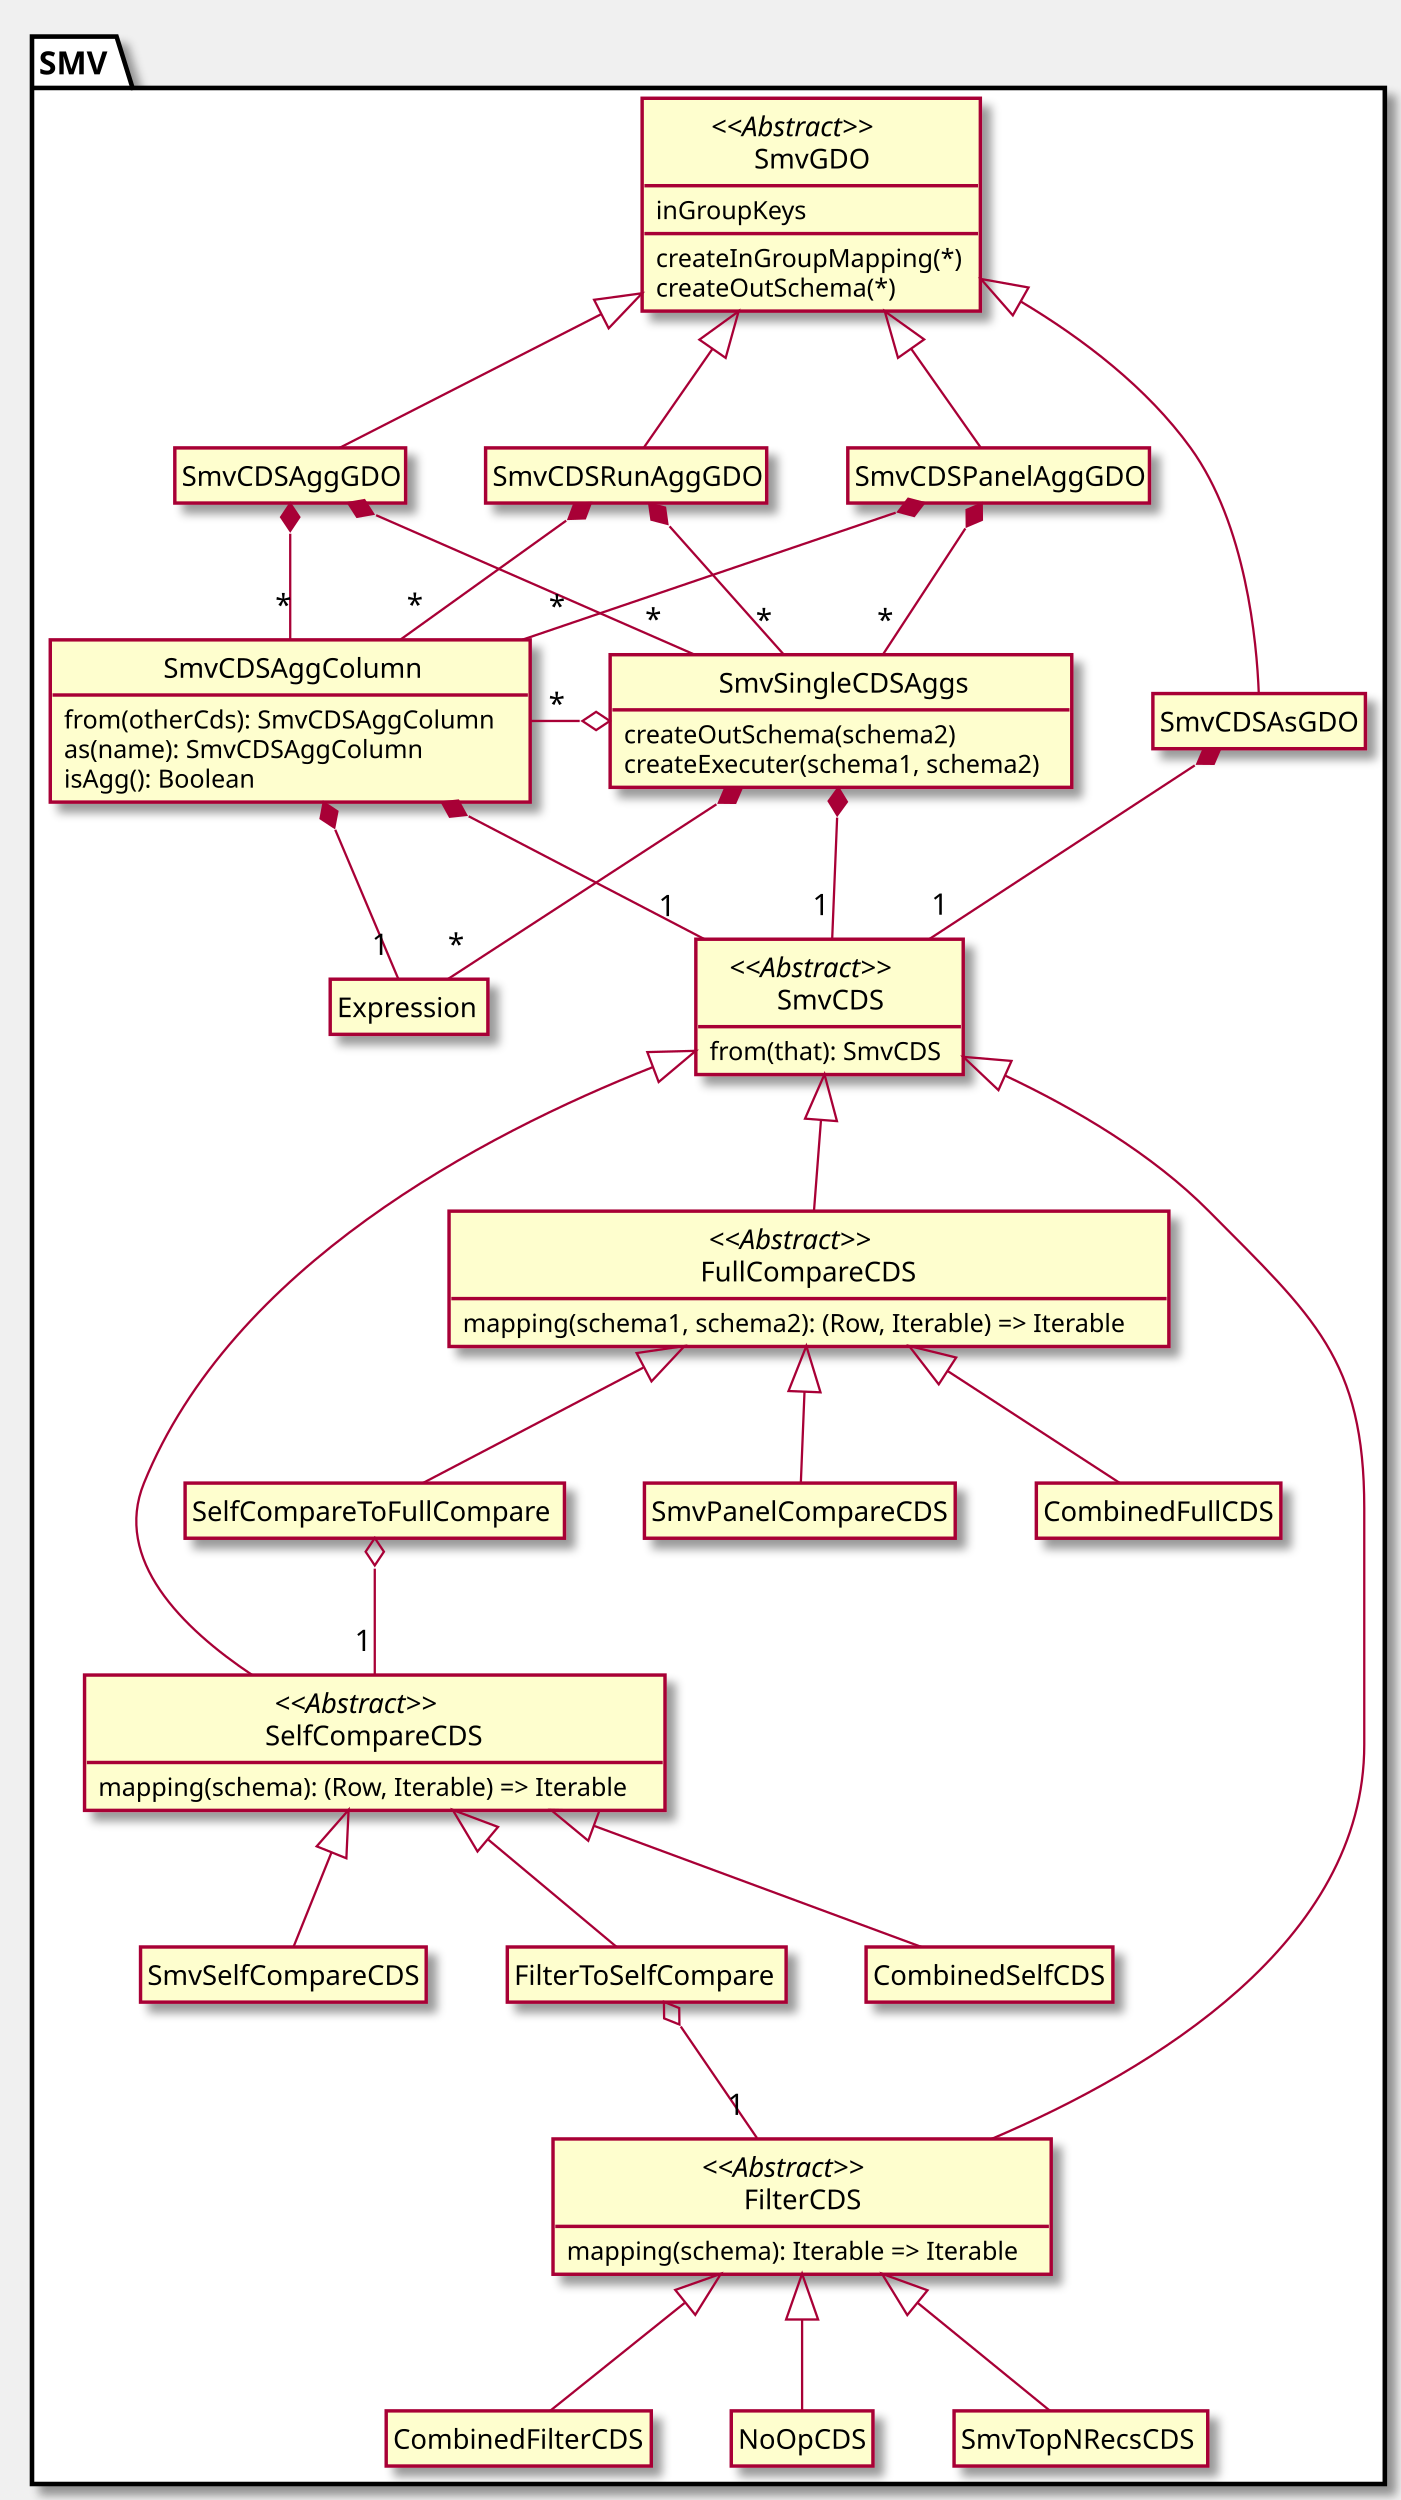
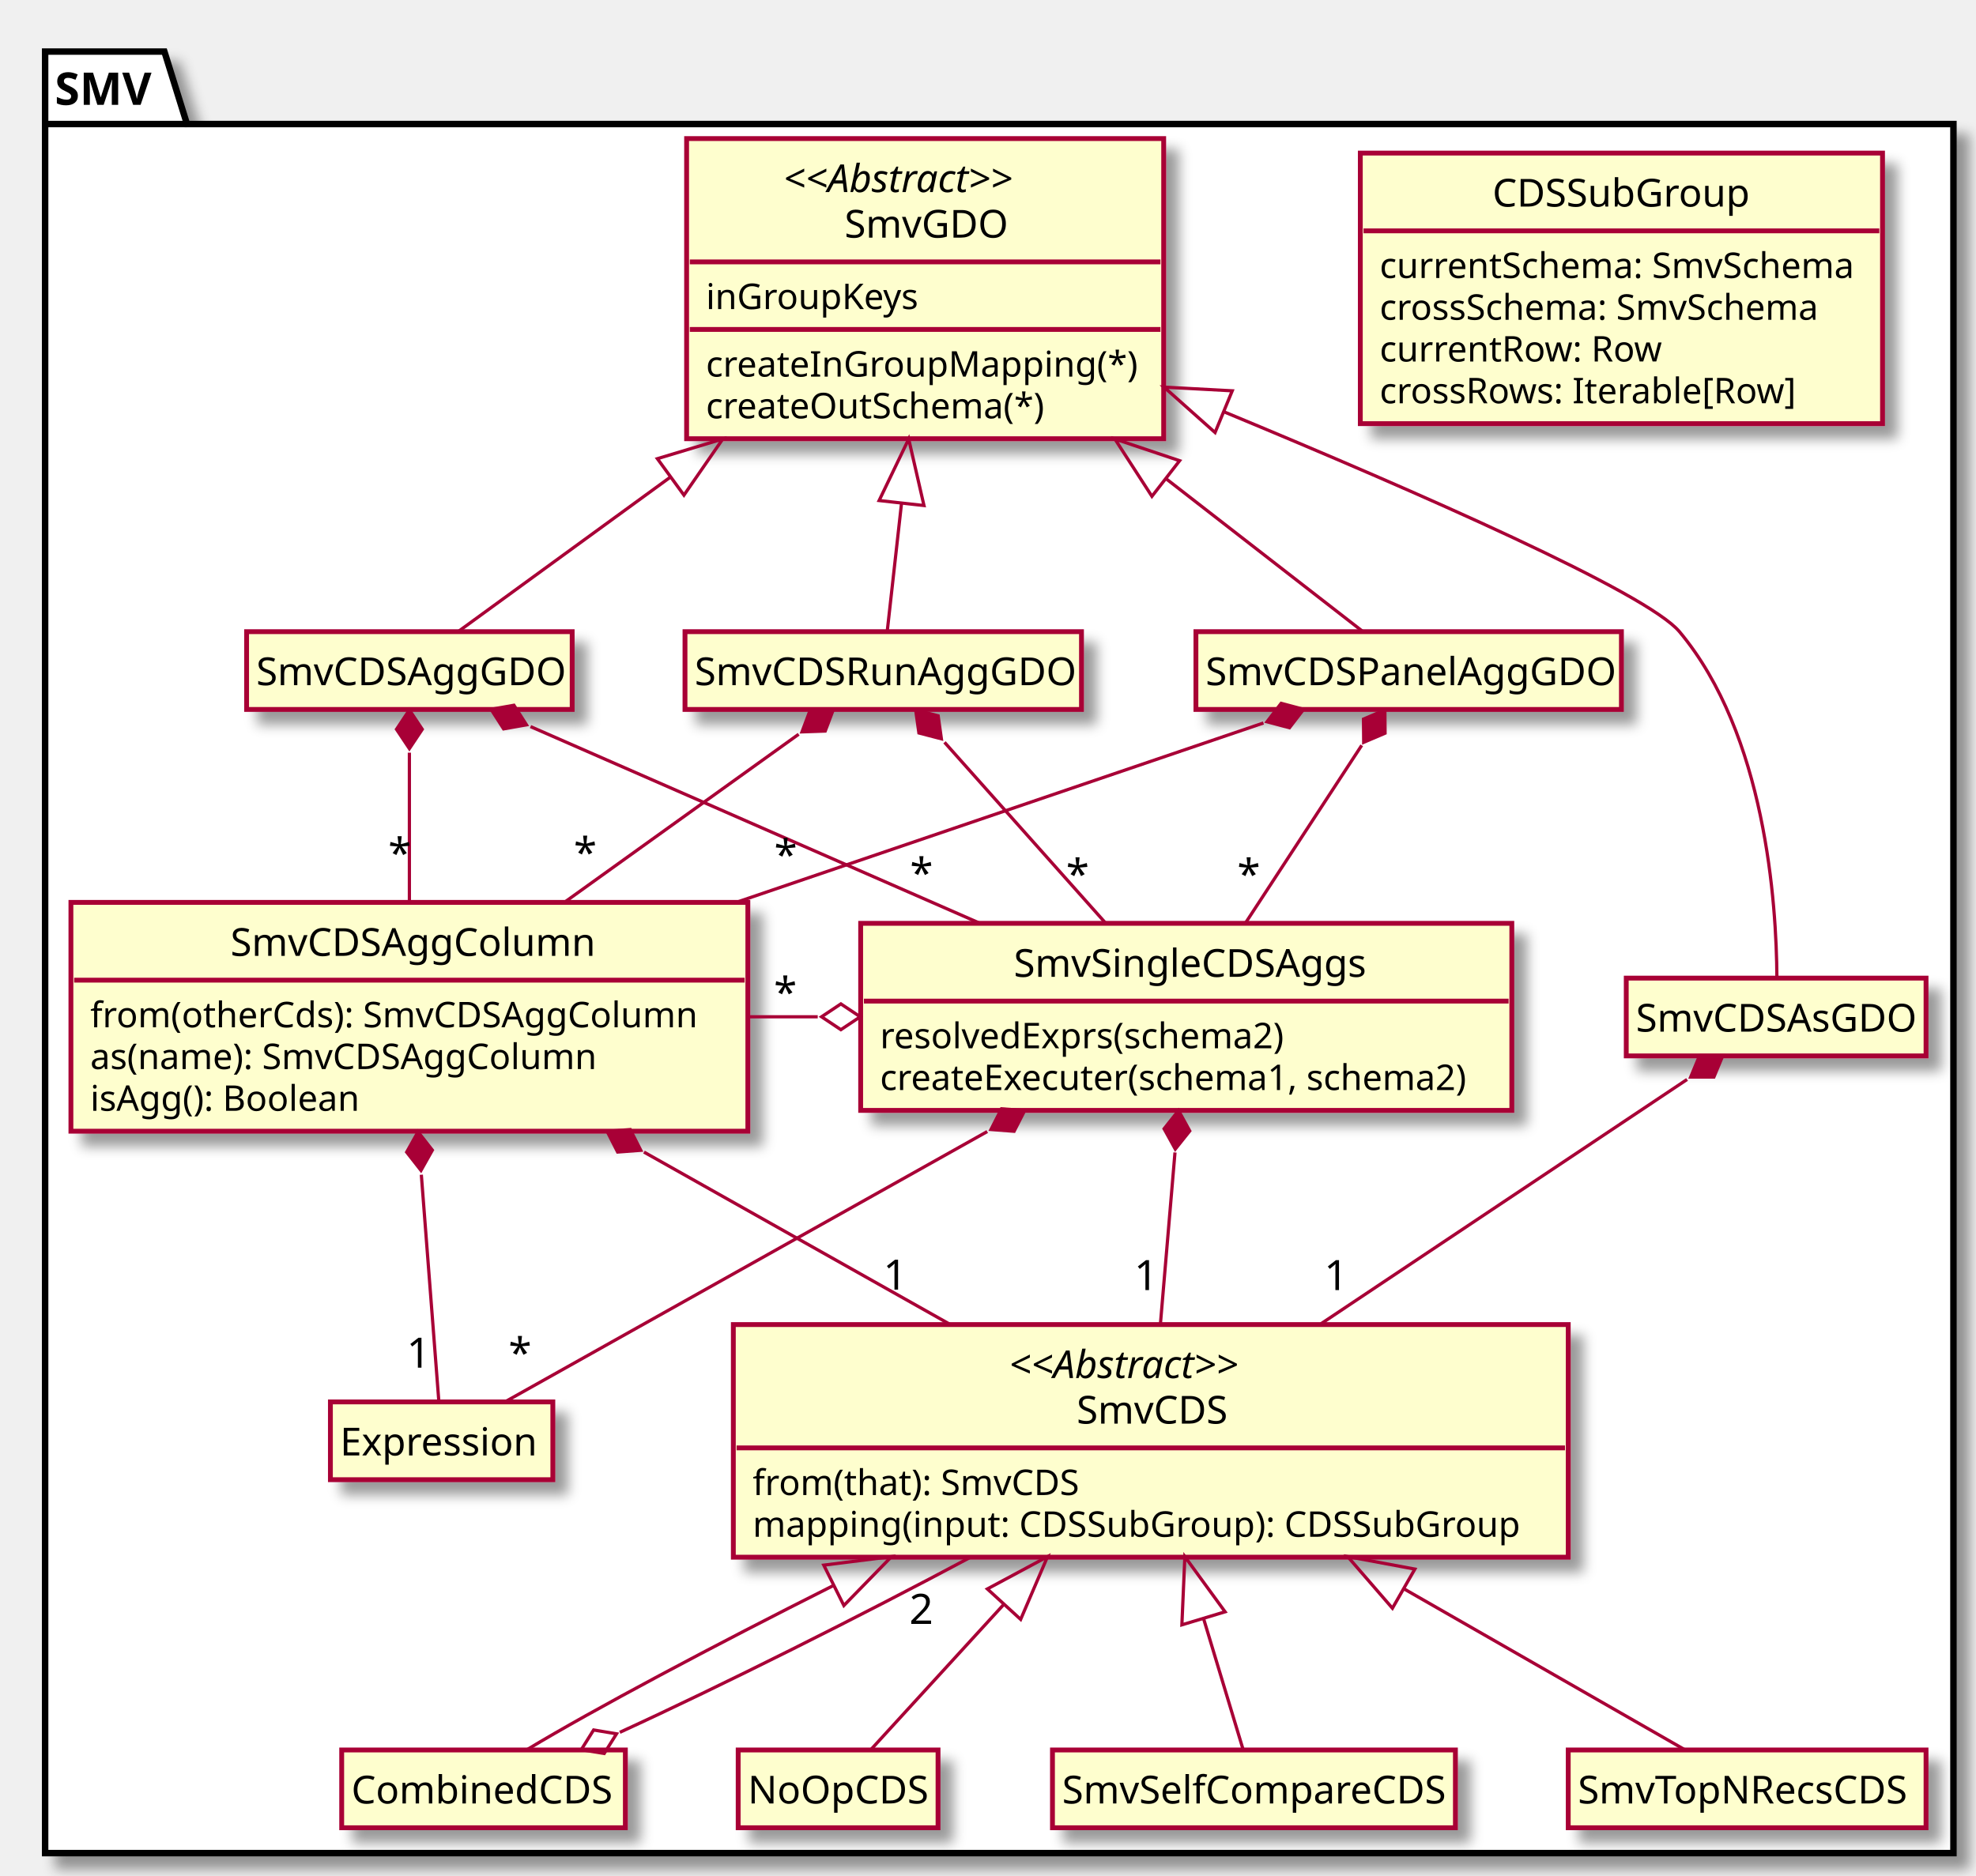
- <svg xmlns="http://www.w3.org/2000/svg" height="1094pt" style="width:613px;height:1094px;" version="1.1" viewBox="0 0 613 1094" width="613pt">
+ <svg xmlns="http://www.w3.org/2000/svg" height="582pt" style="width:613px;height:582px;" version="1.1" viewBox="0 0 613 582" width="613pt">
  <defs>
    <filter height="300%" id="f1" width="300%" x="-1" y="-1">
      <feGaussianBlur result="blurOut" stdDeviation="2.0" />
      <feColorMatrix in="blurOut" result="blurOut2" type="matrix" values="0 0 0 0 0 0 0 0 0 0 0 0 0 0 0 0 0 0 .4 0" />
      <feOffset dx="4.0" dy="4.0" in="blurOut2" result="blurOut3" />
      <feBlend in="SourceGraphic" in2="blurOut3" mode="normal" />
    </filter>
  </defs>
  <g>
-     <polygon fill="#FFFFFF" filter="url(#f1)" points="14,16,51,16,58,38.488,606,38.488,606,1087,14,1087,14,16" style="stroke: #000000; stroke-width: 2.0;" />
+     <polygon fill="#FFFFFF" filter="url(#f1)" points="14,16,51,16,58,38.488,606,38.488,606,575,14,575,14,16" style="stroke: #000000; stroke-width: 2.0;" />
    <line style="stroke: #000000; stroke-width: 2.0;" x1="14" x2="58" y1="38.488" y2="38.488" />
    <text fill="#000000" font-family="sans-serif" font-size="14" font-weight="bold" lengthAdjust="spacingAndGlyphs" textLength="31" x="17" y="32.535">SMV</text>
-     <rect fill="#FEFECE" filter="url(#f1)" height="59.221" style="stroke: #A80036; stroke-width: 1.5;" width="117" x="304.5" y="411" />
-     <text fill="#000000" font-family="sans-serif" font-size="12" font-style="italic" lengthAdjust="spacingAndGlyphs" textLength="88" x="319" y="427.602">&lt;&lt;Abstract&gt;&gt;</text>
-     <text fill="#000000" font-family="sans-serif" font-size="12" lengthAdjust="spacingAndGlyphs" textLength="46" x="340" y="441.734">SmvCDS</text>
-     <line style="stroke: #A80036; stroke-width: 1.5;" x1="305.5" x2="420.5" y1="449.266" y2="449.266" />
-     <text fill="#000000" font-family="sans-serif" font-size="11" lengthAdjust="spacingAndGlyphs" textLength="105" x="310.5" y="463.9">from(that): SmvCDS</text>
-     <rect fill="#FEFECE" filter="url(#f1)" height="59.221" style="stroke: #A80036; stroke-width: 1.5;" width="315" x="196.5" y="530" />
-     <text fill="#000000" font-family="sans-serif" font-size="12" font-style="italic" lengthAdjust="spacingAndGlyphs" textLength="88" x="310" y="546.602">&lt;&lt;Abstract&gt;&gt;</text>
-     <text fill="#000000" font-family="sans-serif" font-size="12" lengthAdjust="spacingAndGlyphs" textLength="95" x="306.5" y="560.734">FullCompareCDS</text>
-     <line style="stroke: #A80036; stroke-width: 1.5;" x1="197.5" x2="510.5" y1="568.266" y2="568.266" />
-     <text fill="#000000" font-family="sans-serif" font-size="11" lengthAdjust="spacingAndGlyphs" textLength="303" x="202.5" y="582.9">mapping(schema1, schema2): (Row, Iterable) =&gt; Iterable</text>
-     <rect fill="#FEFECE" filter="url(#f1)" height="59.221" style="stroke: #A80036; stroke-width: 1.5;" width="254" x="37" y="733" />
-     <text fill="#000000" font-family="sans-serif" font-size="12" font-style="italic" lengthAdjust="spacingAndGlyphs" textLength="88" x="120" y="749.602">&lt;&lt;Abstract&gt;&gt;</text>
-     <text fill="#000000" font-family="sans-serif" font-size="12" lengthAdjust="spacingAndGlyphs" textLength="96" x="116" y="763.734">SelfCompareCDS</text>
-     <line style="stroke: #A80036; stroke-width: 1.5;" x1="38" x2="290" y1="771.266" y2="771.266" />
-     <text fill="#000000" font-family="sans-serif" font-size="11" lengthAdjust="spacingAndGlyphs" textLength="242" x="43" y="785.9">mapping(schema): (Row, Iterable) =&gt; Iterable</text>
-     <rect fill="#FEFECE" filter="url(#f1)" height="59.221" style="stroke: #A80036; stroke-width: 1.5;" width="218" x="242" y="936" />
-     <text fill="#000000" font-family="sans-serif" font-size="12" font-style="italic" lengthAdjust="spacingAndGlyphs" textLength="88" x="307" y="952.602">&lt;&lt;Abstract&gt;&gt;</text>
-     <text fill="#000000" font-family="sans-serif" font-size="12" lengthAdjust="spacingAndGlyphs" textLength="51" x="325.5" y="966.734">FilterCDS</text>
-     <line style="stroke: #A80036; stroke-width: 1.5;" x1="243" x2="459" y1="974.266" y2="974.266" />
-     <text fill="#000000" font-family="sans-serif" font-size="11" lengthAdjust="spacingAndGlyphs" textLength="206" x="248" y="988.9">mapping(schema): Iterable =&gt; Iterable</text>
-     <rect fill="#FEFECE" filter="url(#f1)" height="24.133" style="stroke: #A80036; stroke-width: 1.5;" width="166" x="81" y="649" />
-     <text fill="#000000" font-family="sans-serif" font-size="12" lengthAdjust="spacingAndGlyphs" textLength="160" x="84" y="665.602">SelfCompareToFullCompare</text>
-     <rect fill="#FEFECE" filter="url(#f1)" height="24.133" style="stroke: #A80036; stroke-width: 1.5;" width="122" x="222" y="852" />
-     <text fill="#000000" font-family="sans-serif" font-size="12" lengthAdjust="spacingAndGlyphs" textLength="116" x="225" y="868.602">FilterToSelfCompare</text>
-     <rect fill="#FEFECE" filter="url(#f1)" height="24.133" style="stroke: #A80036; stroke-width: 1.5;" width="107" x="453.5" y="649" />
-     <text fill="#000000" font-family="sans-serif" font-size="12" lengthAdjust="spacingAndGlyphs" textLength="101" x="456.5" y="665.602">CombinedFullCDS</text>
-     <rect fill="#FEFECE" filter="url(#f1)" height="24.133" style="stroke: #A80036; stroke-width: 1.5;" width="108" x="379" y="852" />
-     <text fill="#000000" font-family="sans-serif" font-size="12" lengthAdjust="spacingAndGlyphs" textLength="102" x="382" y="868.602">CombinedSelfCDS</text>
-     <rect fill="#FEFECE" filter="url(#f1)" height="24.133" style="stroke: #A80036; stroke-width: 1.5;" width="116" x="169" y="1055" />
-     <text fill="#000000" font-family="sans-serif" font-size="12" lengthAdjust="spacingAndGlyphs" textLength="110" x="172" y="1071.602">CombinedFilterCDS</text>
-     <rect fill="#FEFECE" filter="url(#f1)" height="24.133" style="stroke: #A80036; stroke-width: 1.5;" width="62" x="320" y="1055" />
-     <text fill="#000000" font-family="sans-serif" font-size="12" lengthAdjust="spacingAndGlyphs" textLength="56" x="323" y="1071.602">NoOpCDS</text>
+     <rect fill="#FEFECE" filter="url(#f1)" height="83.953" style="stroke: #A80036; stroke-width: 1.5;" width="162" x="422" y="47.5" />
+     <text fill="#000000" font-family="sans-serif" font-size="12" lengthAdjust="spacingAndGlyphs" textLength="80" x="463" y="64.102">CDSSubGroup</text>
+     <line style="stroke: #A80036; stroke-width: 1.5;" x1="423" x2="583" y1="71.633" y2="71.633" />
+     <text fill="#000000" font-family="sans-serif" font-size="11" lengthAdjust="spacingAndGlyphs" textLength="150" x="428" y="86.268">currentSchema: SmvSchema</text>
+     <text fill="#000000" font-family="sans-serif" font-size="11" lengthAdjust="spacingAndGlyphs" textLength="140" x="428" y="99.223">crossSchema: SmvSchema</text>
+     <text fill="#000000" font-family="sans-serif" font-size="11" lengthAdjust="spacingAndGlyphs" textLength="90" x="428" y="112.178">currentRow: Row</text>
+     <text fill="#000000" font-family="sans-serif" font-size="11" lengthAdjust="spacingAndGlyphs" textLength="134" x="428" y="125.133">crossRows: Iterable[Row]</text>
+     <rect fill="#FEFECE" filter="url(#f1)" height="72.176" style="stroke: #A80036; stroke-width: 1.5;" width="259" x="227.5" y="411" />
+     <text fill="#000000" font-family="sans-serif" font-size="12" font-style="italic" lengthAdjust="spacingAndGlyphs" textLength="88" x="313" y="427.602">&lt;&lt;Abstract&gt;&gt;</text>
+     <text fill="#000000" font-family="sans-serif" font-size="12" lengthAdjust="spacingAndGlyphs" textLength="46" x="334" y="441.734">SmvCDS</text>
+     <line style="stroke: #A80036; stroke-width: 1.5;" x1="228.5" x2="485.5" y1="449.266" y2="449.266" />
+     <text fill="#000000" font-family="sans-serif" font-size="11" lengthAdjust="spacingAndGlyphs" textLength="105" x="233.5" y="463.9">from(that): SmvCDS</text>
+     <text fill="#000000" font-family="sans-serif" font-size="11" lengthAdjust="spacingAndGlyphs" textLength="247" x="233.5" y="476.856">mapping(input: CDSSubGroup): CDSSubGroup</text>
+     <rect fill="#FEFECE" filter="url(#f1)" height="24.133" style="stroke: #A80036; stroke-width: 1.5;" width="88" x="106" y="543" />
+     <text fill="#000000" font-family="sans-serif" font-size="12" lengthAdjust="spacingAndGlyphs" textLength="82" x="109" y="559.602">CombinedCDS</text>
+     <rect fill="#FEFECE" filter="url(#f1)" height="24.133" style="stroke: #A80036; stroke-width: 1.5;" width="62" x="229" y="543" />
+     <text fill="#000000" font-family="sans-serif" font-size="12" lengthAdjust="spacingAndGlyphs" textLength="56" x="232" y="559.602">NoOpCDS</text>
    <rect fill="#FEFECE" filter="url(#f1)" height="70.998" style="stroke: #A80036; stroke-width: 1.5;" width="210" x="22" y="280" />
    <text fill="#000000" font-family="sans-serif" font-size="12" lengthAdjust="spacingAndGlyphs" textLength="111" x="71.5" y="296.602">SmvCDSAggColumn</text>
    <line style="stroke: #A80036; stroke-width: 1.5;" x1="23" x2="231" y1="304.133" y2="304.133" />
    <text fill="#000000" font-family="sans-serif" font-size="11" lengthAdjust="spacingAndGlyphs" textLength="198" x="28" y="318.768">from(otherCds): SmvCDSAggColumn</text>
    <text fill="#000000" font-family="sans-serif" font-size="11" lengthAdjust="spacingAndGlyphs" textLength="163" x="28" y="331.723">as(name): SmvCDSAggColumn</text>
    <text fill="#000000" font-family="sans-serif" font-size="11" lengthAdjust="spacingAndGlyphs" textLength="87" x="28" y="344.678">isAgg(): Boolean</text>
-     <rect fill="#FEFECE" filter="url(#f1)" height="24.133" style="stroke: #A80036; stroke-width: 1.5;" width="69" x="144.5" y="428.5" />
-     <text fill="#000000" font-family="sans-serif" font-size="12" lengthAdjust="spacingAndGlyphs" textLength="63" x="147.5" y="445.102">Expression</text>
-     <rect fill="#FEFECE" filter="url(#f1)" height="24.133" style="stroke: #A80036; stroke-width: 1.5;" width="136" x="282" y="649" />
-     <text fill="#000000" font-family="sans-serif" font-size="12" lengthAdjust="spacingAndGlyphs" textLength="130" x="285" y="665.602">SmvPanelCompareCDS</text>
-     <rect fill="#FEFECE" filter="url(#f1)" height="24.133" style="stroke: #A80036; stroke-width: 1.5;" width="125" x="61.5" y="852" />
-     <text fill="#000000" font-family="sans-serif" font-size="12" lengthAdjust="spacingAndGlyphs" textLength="119" x="64.5" y="868.602">SmvSelfCompareCDS</text>
-     <rect fill="#FEFECE" filter="url(#f1)" height="24.133" style="stroke: #A80036; stroke-width: 1.5;" width="111" x="417.5" y="1055" />
-     <text fill="#000000" font-family="sans-serif" font-size="12" lengthAdjust="spacingAndGlyphs" textLength="105" x="420.5" y="1071.602">SmvTopNRecsCDS</text>
+     <rect fill="#FEFECE" filter="url(#f1)" height="24.133" style="stroke: #A80036; stroke-width: 1.5;" width="69" x="102.5" y="435" />
+     <text fill="#000000" font-family="sans-serif" font-size="12" lengthAdjust="spacingAndGlyphs" textLength="63" x="105.5" y="451.602">Expression</text>
+     <rect fill="#FEFECE" filter="url(#f1)" height="24.133" style="stroke: #A80036; stroke-width: 1.5;" width="125" x="326.5" y="543" />
+     <text fill="#000000" font-family="sans-serif" font-size="12" lengthAdjust="spacingAndGlyphs" textLength="119" x="329.5" y="559.602">SmvSelfCompareCDS</text>
+     <rect fill="#FEFECE" filter="url(#f1)" height="24.133" style="stroke: #A80036; stroke-width: 1.5;" width="111" x="486.5" y="543" />
+     <text fill="#000000" font-family="sans-serif" font-size="12" lengthAdjust="spacingAndGlyphs" textLength="105" x="489.5" y="559.602">SmvTopNRecsCDS</text>
    <rect fill="#FEFECE" filter="url(#f1)" height="58.043" style="stroke: #A80036; stroke-width: 1.5;" width="202" x="267" y="286.5" />
    <text fill="#000000" font-family="sans-serif" font-size="12" lengthAdjust="spacingAndGlyphs" textLength="107" x="314.5" y="303.102">SmvSingleCDSAggs</text>
    <line style="stroke: #A80036; stroke-width: 1.5;" x1="268" x2="468" y1="310.633" y2="310.633" />
-     <text fill="#000000" font-family="sans-serif" font-size="11" lengthAdjust="spacingAndGlyphs" textLength="150" x="273" y="325.268">createOutSchema(schema2)</text>
+     <text fill="#000000" font-family="sans-serif" font-size="11" lengthAdjust="spacingAndGlyphs" textLength="133" x="273" y="325.268">resolvedExprs(schema2)</text>
    <text fill="#000000" font-family="sans-serif" font-size="11" lengthAdjust="spacingAndGlyphs" textLength="190" x="273" y="338.223">createExecuter(schema1, schema2)</text>
-     <rect fill="#FEFECE" filter="url(#f1)" height="93.131" style="stroke: #A80036; stroke-width: 1.5;" width="148" x="281" y="43" />
-     <text fill="#000000" font-family="sans-serif" font-size="12" font-style="italic" lengthAdjust="spacingAndGlyphs" textLength="88" x="311" y="59.602">&lt;&lt;Abstract&gt;&gt;</text>
-     <text fill="#000000" font-family="sans-serif" font-size="12" lengthAdjust="spacingAndGlyphs" textLength="50" x="330" y="73.734">SmvGDO</text>
-     <line style="stroke: #A80036; stroke-width: 1.5;" x1="282" x2="428" y1="81.266" y2="81.266" />
-     <text fill="#000000" font-family="sans-serif" font-size="11" lengthAdjust="spacingAndGlyphs" textLength="69" x="287" y="95.9">inGroupKeys</text>
-     <line style="stroke: #A80036; stroke-width: 1.5;" x1="282" x2="428" y1="102.221" y2="102.221" />
-     <text fill="#000000" font-family="sans-serif" font-size="11" lengthAdjust="spacingAndGlyphs" textLength="136" x="287" y="116.856">createInGroupMapping(*)</text>
-     <text fill="#000000" font-family="sans-serif" font-size="11" lengthAdjust="spacingAndGlyphs" textLength="107" x="287" y="129.81">createOutSchema(*)</text>
+     <rect fill="#FEFECE" filter="url(#f1)" height="93.131" style="stroke: #A80036; stroke-width: 1.5;" width="148" x="213" y="43" />
+     <text fill="#000000" font-family="sans-serif" font-size="12" font-style="italic" lengthAdjust="spacingAndGlyphs" textLength="88" x="243" y="59.602">&lt;&lt;Abstract&gt;&gt;</text>
+     <text fill="#000000" font-family="sans-serif" font-size="12" lengthAdjust="spacingAndGlyphs" textLength="50" x="262" y="73.734">SmvGDO</text>
+     <line style="stroke: #A80036; stroke-width: 1.5;" x1="214" x2="360" y1="81.266" y2="81.266" />
+     <text fill="#000000" font-family="sans-serif" font-size="11" lengthAdjust="spacingAndGlyphs" textLength="69" x="219" y="95.9">inGroupKeys</text>
+     <line style="stroke: #A80036; stroke-width: 1.5;" x1="214" x2="360" y1="102.221" y2="102.221" />
+     <text fill="#000000" font-family="sans-serif" font-size="11" lengthAdjust="spacingAndGlyphs" textLength="136" x="219" y="116.856">createInGroupMapping(*)</text>
+     <text fill="#000000" font-family="sans-serif" font-size="11" lengthAdjust="spacingAndGlyphs" textLength="107" x="219" y="129.81">createOutSchema(*)</text>
    <rect fill="#FEFECE" filter="url(#f1)" height="24.133" style="stroke: #A80036; stroke-width: 1.5;" width="101" x="76.5" y="196" />
    <text fill="#000000" font-family="sans-serif" font-size="12" lengthAdjust="spacingAndGlyphs" textLength="95" x="79.5" y="212.602">SmvCDSAggGDO</text>
    <rect fill="#FEFECE" filter="url(#f1)" height="24.133" style="stroke: #A80036; stroke-width: 1.5;" width="123" x="212.5" y="196" />
    <text fill="#000000" font-family="sans-serif" font-size="12" lengthAdjust="spacingAndGlyphs" textLength="117" x="215.5" y="212.602">SmvCDSRunAggGDO</text>
    <rect fill="#FEFECE" filter="url(#f1)" height="24.133" style="stroke: #A80036; stroke-width: 1.5;" width="132" x="371" y="196" />
    <text fill="#000000" font-family="sans-serif" font-size="12" lengthAdjust="spacingAndGlyphs" textLength="126" x="374" y="212.602">SmvCDSPanelAggGDO</text>
    <rect fill="#FEFECE" filter="url(#f1)" height="24.133" style="stroke: #A80036; stroke-width: 1.5;" width="93" x="504.5" y="303.5" />
    <text fill="#000000" font-family="sans-serif" font-size="12" lengthAdjust="spacingAndGlyphs" textLength="87" x="507.5" y="320.102">SmvCDSAsGDO</text>
-     <path d="M359.25,490.25 C358.215,503.699 357.126,517.856 356.21,529.769 " fill="none" style="stroke: #A80036; stroke-width: 1.0;" />
-     <polygon fill="none" points="352.285,489.526,360.798,470.121,366.244,490.599,352.285,489.526" style="stroke: #A80036; stroke-width: 1.0;" />
-     <path d="M285.574,467.007 C210.15,496.844 101.412,554.564 63,649 C49.402,682.431 79.548,712.404 110.371,732.99 " fill="none" style="stroke: #A80036; stroke-width: 1.0;" />
-     <polygon fill="none" points="283.263,460.397,304.445,459.843,288.231,473.485,283.263,460.397" style="stroke: #A80036; stroke-width: 1.0;" />
-     <path d="M439.977,470.737 C470.431,485.121 504.046,504.849 529,530 C574.925,576.288 597,594.795 597,660 C597,660 597,660 597,763.5 C597,849.675 505.358,905.534 433.941,935.981 " fill="none" style="stroke: #A80036; stroke-width: 1.0;" />
-     <polygon fill="none" points="436.919,477.038,421.529,462.471,442.643,464.262,436.919,477.038" style="stroke: #A80036; stroke-width: 1.0;" />
-     <path d="M281.479,598.478 C246.99,616.54 208.308,636.797 185.068,648.967 " fill="none" style="stroke: #A80036; stroke-width: 1.0;" />
-     <polygon fill="none" points="278.589,592.09,299.554,589.013,285.084,604.492,278.589,592.09" style="stroke: #A80036; stroke-width: 1.0;" />
-     <path d="M213.632,804.999 C234.108,822.12 256.188,840.582 269.805,851.967 " fill="none" style="stroke: #A80036; stroke-width: 1.0;" />
-     <polygon fill="none" points="208.954,810.212,198.101,792.013,217.934,799.472,208.954,810.212" style="stroke: #A80036; stroke-width: 1.0;" />
-     <path d="M164,686.442 C164,700.4 164,717.981 164,732.618 " fill="none" style="stroke: #A80036; stroke-width: 1.0;" />
-     <polygon fill="none" points="164,673.028,160,679.028,164,685.028,168,679.028,164,673.028" style="stroke: #A80036; stroke-width: 1.0;" />
-     <text fill="#000000" font-family="sans-serif" font-size="13" lengthAdjust="spacingAndGlyphs" textLength="8" x="155.175" y="722.486">1</text>
-     <path d="M297.909,886.815 C307.701,901.144 320.62,920.047 331.262,935.618 " fill="none" style="stroke: #A80036; stroke-width: 1.0;" />
-     <polygon fill="none" points="290.537,876.028,290.62,883.239,297.308,885.935,297.225,878.724,290.537,876.028" style="stroke: #A80036; stroke-width: 1.0;" />
-     <text fill="#000000" font-family="sans-serif" font-size="13" lengthAdjust="spacingAndGlyphs" textLength="8" x="318.366" y="925.486">1</text>
-     <path d="M414.71,599.981 C441.884,617.654 471.838,637.133 490.035,648.967 " fill="none" style="stroke: #A80036; stroke-width: 1.0;" />
-     <polygon fill="none" points="410.794,605.785,397.844,589.013,418.426,594.048,410.794,605.785" style="stroke: #A80036; stroke-width: 1.0;" />
-     <path d="M259.965,798.996 C310.41,817.655 368.753,839.236 403.172,851.967 " fill="none" style="stroke: #A80036; stroke-width: 1.0;" />
-     <polygon fill="none" points="257.414,805.516,241.085,792.013,262.271,792.386,257.414,805.516" style="stroke: #A80036; stroke-width: 1.0;" />
-     <path d="M299.598,1007.746 C278.173,1024.938 255.008,1043.526 240.75,1054.967 " fill="none" style="stroke: #A80036; stroke-width: 1.0;" />
-     <polygon fill="none" points="295.487,1002.07,315.467,995.013,304.249,1012.989,295.487,1002.07" style="stroke: #A80036; stroke-width: 1.0;" />
-     <path d="M351,1015.138 C351,1030.078 351,1045.152 351,1054.967 " fill="none" style="stroke: #A80036; stroke-width: 1.0;" />
-     <polygon fill="none" points="344,1015.013,351,995.013,358,1015.013,344,1015.013" style="stroke: #A80036; stroke-width: 1.0;" />
-     <path d="M146.709,363.118 C156.73,386.822 168.077,413.664 174.298,428.377 " fill="none" style="stroke: #A80036; stroke-width: 1.0;" />
-     <polygon fill="#A80036" points="141.623,351.09,140.275,358.174,146.296,362.143,147.644,355.059,141.623,351.09" style="stroke: #A80036; stroke-width: 1.0;" />
-     <text fill="#000000" font-family="sans-serif" font-size="13" lengthAdjust="spacingAndGlyphs" textLength="8" x="162.708" y="417.887">1</text>
-     <path d="M205.091,357.2 C238.879,374.81 277.615,394.999 308.266,410.973 " fill="none" style="stroke: #A80036; stroke-width: 1.0;" />
-     <polygon fill="#A80036" points="193.367,351.09,196.839,357.41,204.008,356.636,200.536,350.316,193.367,351.09" style="stroke: #A80036; stroke-width: 1.0;" />
-     <text fill="#000000" font-family="sans-serif" font-size="13" lengthAdjust="spacingAndGlyphs" textLength="8" x="288.152" y="400.914">1</text>
-     <path d="M352.045,609.138 C351.444,624.078 350.838,639.152 350.444,648.967 " fill="none" style="stroke: #A80036; stroke-width: 1.0;" />
-     <polygon fill="none" points="345.056,608.715,352.854,589.013,359.045,609.278,345.056,608.715" style="stroke: #A80036; stroke-width: 1.0;" />
-     <path d="M145.065,810.602 C138.859,826.038 132.516,841.816 128.435,851.967 " fill="none" style="stroke: #A80036; stroke-width: 1.0;" />
-     <polygon fill="none" points="138.583,807.958,152.538,792.013,151.572,813.18,138.583,807.958" style="stroke: #A80036; stroke-width: 1.0;" />
-     <path d="M401.573,1007.746 C422.652,1024.938 445.444,1043.526 459.472,1054.967 " fill="none" style="stroke: #A80036; stroke-width: 1.0;" />
-     <polygon fill="none" points="397.035,1013.078,385.96,995.013,405.883,1002.229,397.035,1013.078" style="stroke: #A80036; stroke-width: 1.0;" />
+     <path d="M258.57,491.96 C221.594,510.541 183.779,530.651 163.685,542.785 " fill="none" style="stroke: #A80036; stroke-width: 1.0;" />
+     <polygon fill="none" points="255.55,485.644,276.574,483.002,261.786,498.178,255.55,485.644" style="stroke: #A80036; stroke-width: 1.0;" />
+     <path d="M192.275,537.526 C223.931,523.008 267.081,501.369 301.43,483.002 " fill="none" style="stroke: #A80036; stroke-width: 1.0;" />
+     <polygon fill="none" points="180.323,542.908,187.436,544.091,191.265,537.981,184.152,536.797,180.323,542.908" style="stroke: #A80036; stroke-width: 1.0;" />
+     <text fill="#000000" font-family="sans-serif" font-size="13" lengthAdjust="spacingAndGlyphs" textLength="8" x="282.075" y="503.876">2</text>
+     <path d="M311.404,497.827 C296.001,514.659 280.206,531.919 270.263,542.785 " fill="none" style="stroke: #A80036; stroke-width: 1.0;" />
+     <polygon fill="none" points="306.304,493.031,324.97,483.002,316.632,502.483,306.304,493.031" style="stroke: #A80036; stroke-width: 1.0;" />
+     <path d="M130.707,364.505 C132.678,390.032 134.937,419.287 136.14,434.864 " fill="none" style="stroke: #A80036; stroke-width: 1.0;" />
+     <polygon fill="#A80036" points="129.68,351.204,126.153,357.494,130.603,363.168,134.13,356.878,129.68,351.204" style="stroke: #A80036; stroke-width: 1.0;" />
+     <text fill="#000000" font-family="sans-serif" font-size="13" lengthAdjust="spacingAndGlyphs" textLength="8" x="126.135" y="424.369">1</text>
+     <path d="M199.773,357.474 C230.264,374.642 265.354,394.399 294.637,410.887 " fill="none" style="stroke: #A80036; stroke-width: 1.0;" />
+     <polygon fill="#A80036" points="188.334,351.034,191.599,357.463,198.79,356.922,195.525,350.493,188.334,351.034" style="stroke: #A80036; stroke-width: 1.0;" />
+     <text fill="#000000" font-family="sans-serif" font-size="13" lengthAdjust="spacingAndGlyphs" textLength="8" x="273.987" y="400.154">1</text>
+     <path d="M373.359,502.19 C378.008,517.59 382.617,532.857 385.614,542.785 " fill="none" style="stroke: #A80036; stroke-width: 1.0;" />
+     <polygon fill="none" points="366.646,504.172,367.567,483.002,380.048,500.126,366.646,504.172" style="stroke: #A80036; stroke-width: 1.0;" />
+     <path d="M435.494,492.975 C467.424,511.27 501.634,530.871 522.426,542.785 " fill="none" style="stroke: #A80036; stroke-width: 1.0;" />
+     <polygon fill="none" points="431.962,499.019,418.089,483.002,438.922,486.872,431.962,499.019" style="stroke: #A80036; stroke-width: 1.0;" />
    <path d="M232.438,315.5 C239.519,315.5 246.6,315.5 253.681,315.5 " fill="none" style="stroke: #A80036; stroke-width: 1.0;" />
    <polygon fill="none" points="266.858,315.5,260.858,311.5,254.858,315.5,260.858,319.5,266.858,315.5" style="stroke: #A80036; stroke-width: 1.0;" />
    <text fill="#000000" font-family="sans-serif" font-size="13" lengthAdjust="spacingAndGlyphs" textLength="6" x="240.062" y="312.552">*</text>
-     <path d="M313.504,351.965 C273.755,377.834 222.425,411.239 196.154,428.336 " fill="none" style="stroke: #A80036; stroke-width: 1.0;" />
-     <polygon fill="#A80036" points="324.64,344.719,317.429,344.639,314.583,351.265,321.793,351.344,324.64,344.719" style="stroke: #A80036; stroke-width: 1.0;" />
-     <text fill="#000000" font-family="sans-serif" font-size="13" lengthAdjust="spacingAndGlyphs" textLength="6" x="195.993" y="417.83">*</text>
-     <path d="M366.322,357.788 C365.611,375.263 364.801,395.187 364.159,410.987 " fill="none" style="stroke: #A80036; stroke-width: 1.0;" />
-     <polygon fill="#A80036" points="366.853,344.719,362.612,350.551,366.365,356.709,370.606,350.877,366.853,344.719" style="stroke: #A80036; stroke-width: 1.0;" />
-     <text fill="#000000" font-family="sans-serif" font-size="13" lengthAdjust="spacingAndGlyphs" textLength="8" x="355.538" y="400.469">1</text>
-     <path d="M262.984,137.517 C220.972,158.983 174.82,182.565 148.534,195.997 " fill="none" style="stroke: #A80036; stroke-width: 1.0;" />
-     <polygon fill="none" points="259.98,131.191,280.975,128.324,266.35,143.658,259.98,131.191" style="stroke: #A80036; stroke-width: 1.0;" />
+     <path d="M306.266,351.108 C256.508,379.003 189.613,416.505 156.814,434.892 " fill="none" style="stroke: #A80036; stroke-width: 1.0;" />
+     <polygon fill="#A80036" points="317.876,344.6,310.686,344.045,307.409,350.468,314.598,351.023,317.876,344.6" style="stroke: #A80036; stroke-width: 1.0;" />
+     <text fill="#000000" font-family="sans-serif" font-size="13" lengthAdjust="spacingAndGlyphs" textLength="6" x="157.75" y="424.409">*</text>
+     <path d="M364.509,357.598 C363.063,374.618 361.403,394.165 360.012,410.544 " fill="none" style="stroke: #A80036; stroke-width: 1.0;" />
+     <polygon fill="#A80036" points="365.613,344.6,361.12,350.24,364.598,356.557,369.091,350.917,365.613,344.6" style="stroke: #A80036; stroke-width: 1.0;" />
+     <text fill="#000000" font-family="sans-serif" font-size="13" lengthAdjust="spacingAndGlyphs" textLength="8" x="351.836" y="400.295">1</text>
+     <path d="M207.859,148.125 C182.775,166.389 157.578,184.735 142.135,195.98 " fill="none" style="stroke: #A80036; stroke-width: 1.0;" />
+     <polygon fill="none" points="203.934,142.323,224.223,136.21,212.175,153.641,203.934,142.323" style="stroke: #A80036; stroke-width: 1.0;" />
    <path d="M127,233.55 C127,247.347 127,264.789 127,279.946 " fill="none" style="stroke: #A80036; stroke-width: 1.0;" />
    <polygon fill="#A80036" points="127,220.29,123,226.29,127,232.29,131,226.29,127,220.29" style="stroke: #A80036; stroke-width: 1.0;" />
    <text fill="#000000" font-family="sans-serif" font-size="13" lengthAdjust="spacingAndGlyphs" textLength="6" x="120.428" y="269.337">*</text>
    <path d="M164.579,225.451 C201.76,241.727 259.39,266.955 303.831,286.409 " fill="none" style="stroke: #A80036; stroke-width: 1.0;" />
    <polygon fill="#A80036" points="152.336,220.091,156.228,226.161,163.329,224.903,159.436,218.833,152.336,220.091" style="stroke: #A80036; stroke-width: 1.0;" />
    <text fill="#000000" font-family="sans-serif" font-size="13" lengthAdjust="spacingAndGlyphs" textLength="6" x="282.298" y="275.547">*</text>
-     <path d="M311.739,152.721 C300.22,169.289 289,185.426 281.83,195.739 " fill="none" style="stroke: #A80036; stroke-width: 1.0;" />
-     <polygon fill="none" points="306.055,148.634,323.219,136.21,317.549,156.627,306.055,148.634" style="stroke: #A80036; stroke-width: 1.0;" />
+     <path d="M279.653,156.336 C277.949,171.611 276.323,186.178 275.257,195.739 " fill="none" style="stroke: #A80036; stroke-width: 1.0;" />
+     <polygon fill="none" points="272.724,155.31,281.899,136.21,286.638,156.862,272.724,155.31" style="stroke: #A80036; stroke-width: 1.0;" />
    <path d="M247.766,227.828 C227.698,242.231 199.464,262.494 175.342,279.806 " fill="none" style="stroke: #A80036; stroke-width: 1.0;" />
    <polygon fill="#A80036" points="258.546,220.091,251.339,220.34,248.797,227.088,256.004,226.839,258.546,220.091" style="stroke: #A80036; stroke-width: 1.0;" />
    <text fill="#000000" font-family="sans-serif" font-size="13" lengthAdjust="spacingAndGlyphs" textLength="6" x="177.985" y="269.17">*</text>
    <path d="M293.006,230.331 C307.366,246.448 327.21,268.72 342.879,286.306 " fill="none" style="stroke: #A80036; stroke-width: 1.0;" />
    <polygon fill="#A80036" points="284.06,220.29,285.065,227.431,292.043,229.25,291.038,222.109,284.06,220.29" style="stroke: #A80036; stroke-width: 1.0;" />
    <text fill="#000000" font-family="sans-serif" font-size="13" lengthAdjust="spacingAndGlyphs" textLength="6" x="330.728" y="275.877">*</text>
-     <path d="M398.795,152.721 C410.456,169.289 421.815,185.426 429.073,195.739 " fill="none" style="stroke: #A80036; stroke-width: 1.0;" />
-     <polygon fill="none" points="392.961,156.594,387.173,136.21,404.409,148.535,392.961,156.594" style="stroke: #A80036; stroke-width: 1.0;" />
+     <path d="M361.867,148.646 C385.16,166.738 408.471,184.843 422.811,195.98 " fill="none" style="stroke: #A80036; stroke-width: 1.0;" />
+     <polygon fill="none" points="357.355,154.006,345.853,136.21,365.943,142.949,357.355,154.006" style="stroke: #A80036; stroke-width: 1.0;" />
    <path d="M391.951,224.331 C349.319,238.84 283.812,261.133 228.602,279.923 " fill="none" style="stroke: #A80036; stroke-width: 1.0;" />
    <polygon fill="#A80036" points="404.41,220.091,397.441,218.237,393.05,223.957,400.019,225.811,404.41,220.091" style="stroke: #A80036; stroke-width: 1.0;" />
    <text fill="#000000" font-family="sans-serif" font-size="13" lengthAdjust="spacingAndGlyphs" textLength="6" x="240.166" y="269.846">*</text>
    <path d="M422.436,231.268 C411.949,247.303 397.72,269.058 386.44,286.306 " fill="none" style="stroke: #A80036; stroke-width: 1.0;" />
    <polygon fill="#A80036" points="429.616,220.29,422.984,223.122,423.048,230.333,429.68,227.501,429.616,220.29" style="stroke: #A80036; stroke-width: 1.0;" />
    <text fill="#000000" font-family="sans-serif" font-size="13" lengthAdjust="spacingAndGlyphs" textLength="6" x="383.817" y="275.877">*</text>
-     <path d="M446.653,131.909 C474.108,148.324 501.946,169.663 521,196 C545.257,229.528 549.966,280.734 550.833,303.233 " fill="none" style="stroke: #A80036; stroke-width: 1.0;" />
-     <polygon fill="none" points="443.208,138.002,429.229,122.077,450.088,125.809,443.208,138.002" style="stroke: #A80036; stroke-width: 1.0;" />
-     <path d="M522.828,334.932 C492.124,355.02 442.604,387.419 406.815,410.834 " fill="none" style="stroke: #A80036; stroke-width: 1.0;" />
-     <polygon fill="#A80036" points="533.985,327.632,526.774,327.57,523.943,334.202,531.154,334.264,533.985,327.632" style="stroke: #A80036; stroke-width: 1.0;" />
-     <text fill="#000000" font-family="sans-serif" font-size="13" lengthAdjust="spacingAndGlyphs" textLength="8" x="407.524" y="400.282">1</text>
+     <path d="M379.643,127.752 C440.575,153.016 510.882,183.929 521,196 C547.72,227.878 551.11,280.405 551.232,303.276 " fill="none" style="stroke: #A80036; stroke-width: 1.0;" />
+     <polygon fill="none" points="376.939,134.209,361.111,120.12,382.27,121.264,376.939,134.209" style="stroke: #A80036; stroke-width: 1.0;" />
+     <path d="M523.369,334.945 C493.883,354.627 446.463,386.281 409.779,410.769 " fill="none" style="stroke: #A80036; stroke-width: 1.0;" />
+     <polygon fill="#A80036" points="534.46,327.541,527.249,327.545,524.479,334.203,531.69,334.199,534.46,327.541" style="stroke: #A80036; stroke-width: 1.0;" />
+     <text fill="#000000" font-family="sans-serif" font-size="13" lengthAdjust="spacingAndGlyphs" textLength="8" x="410.773" y="400.287">1</text>
  </g>
</svg>
